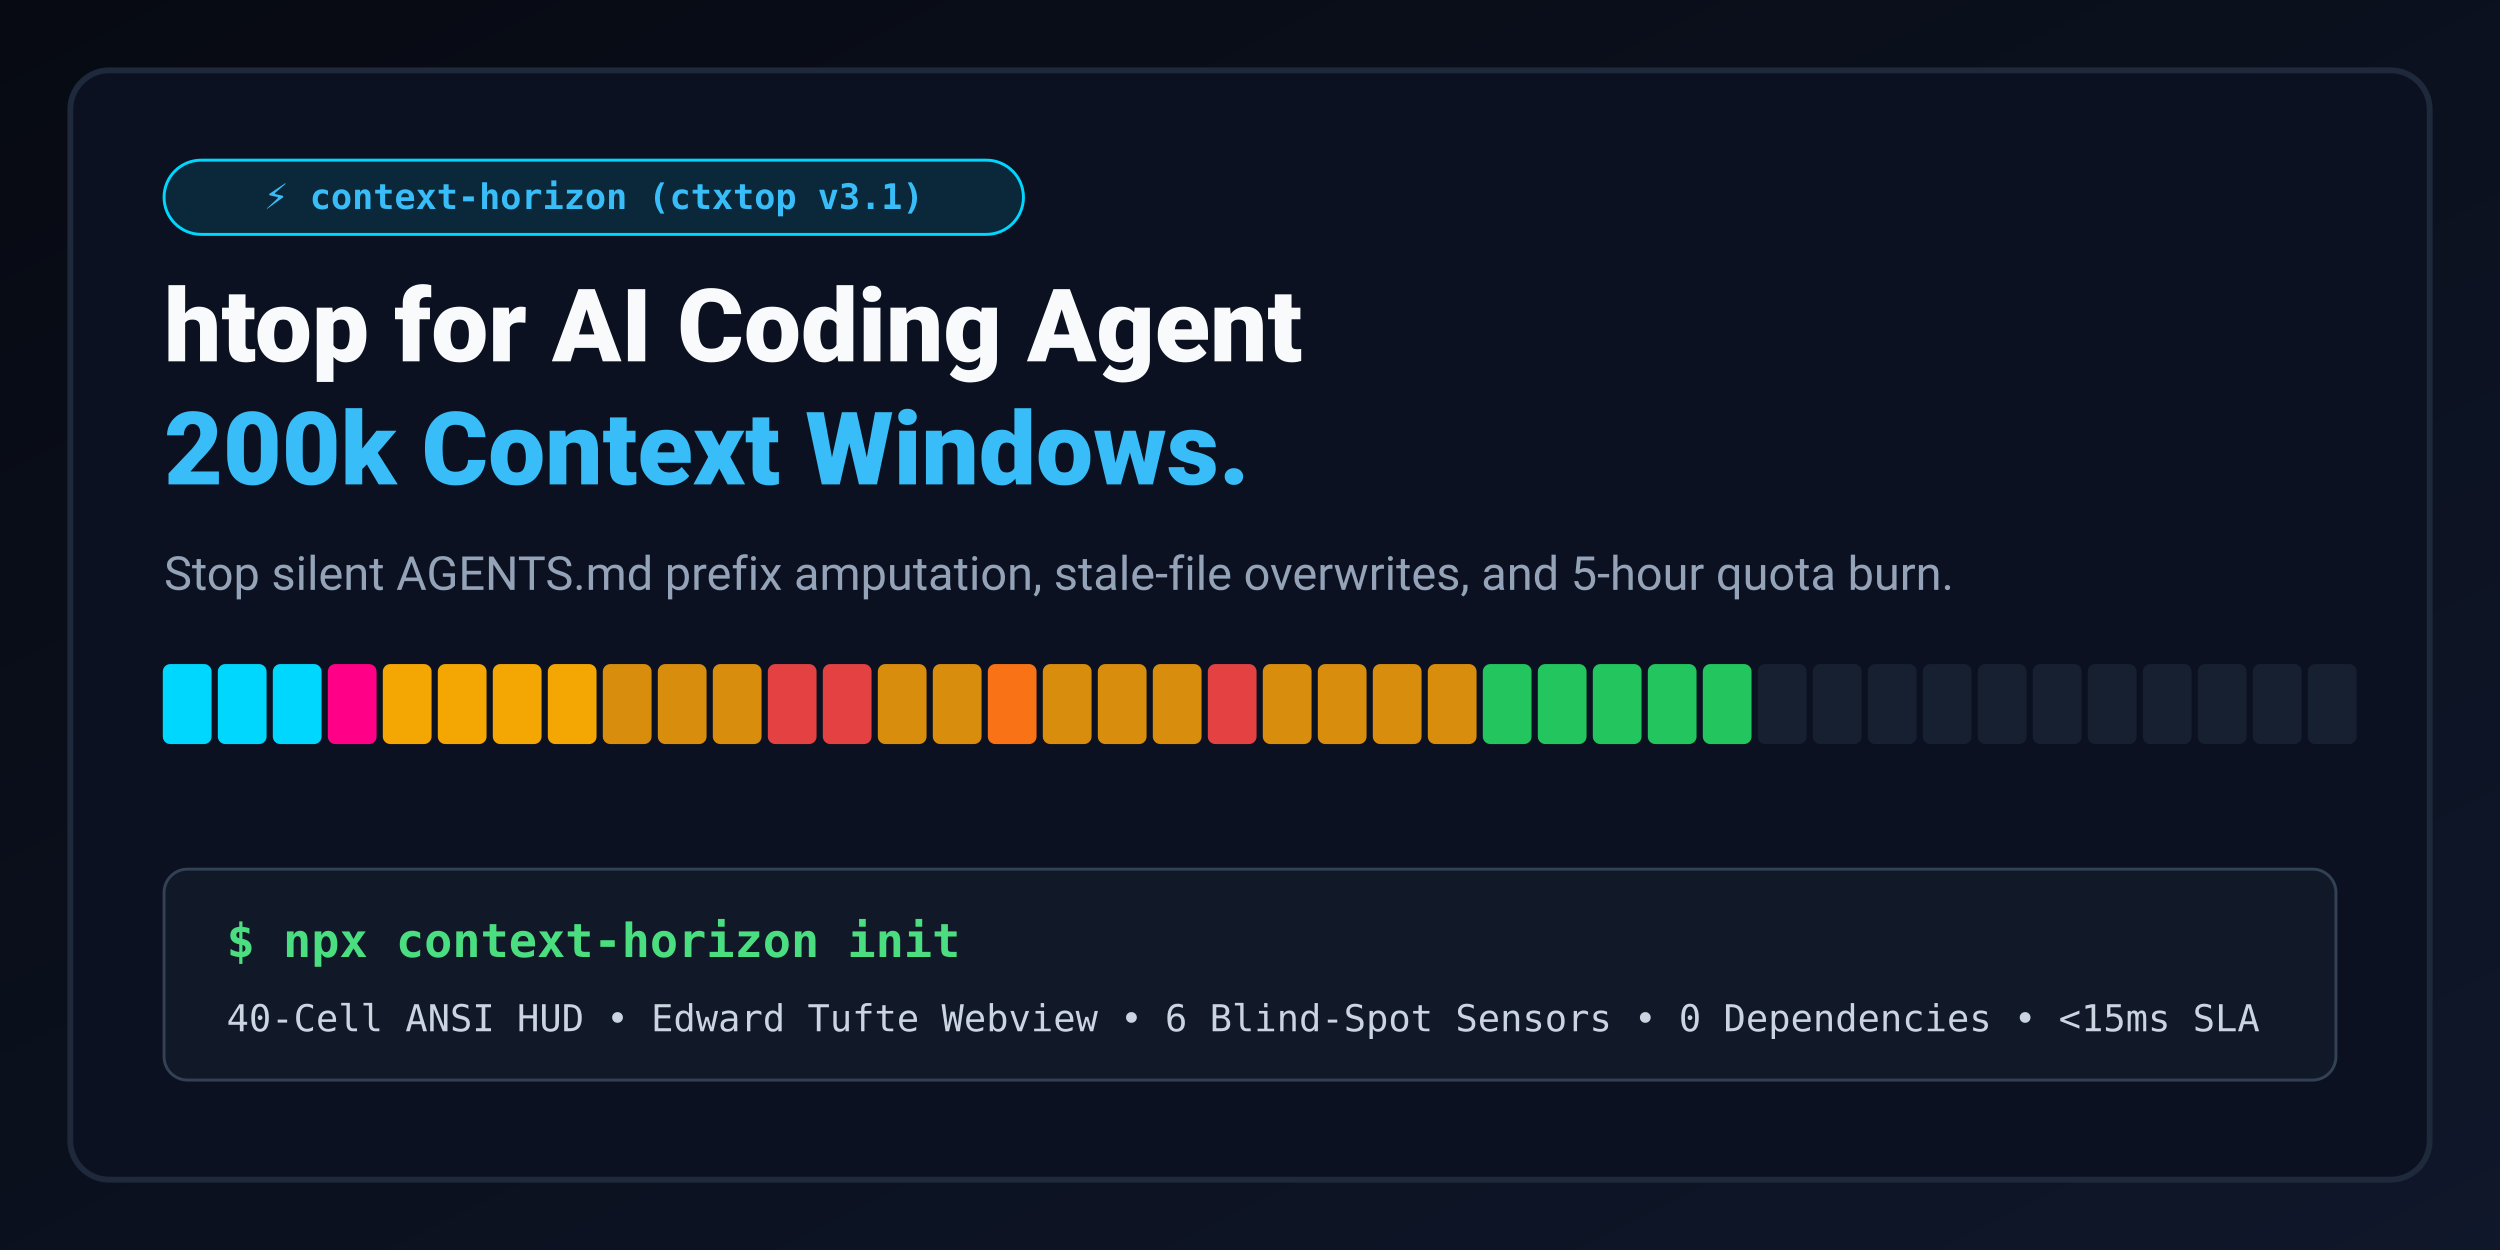
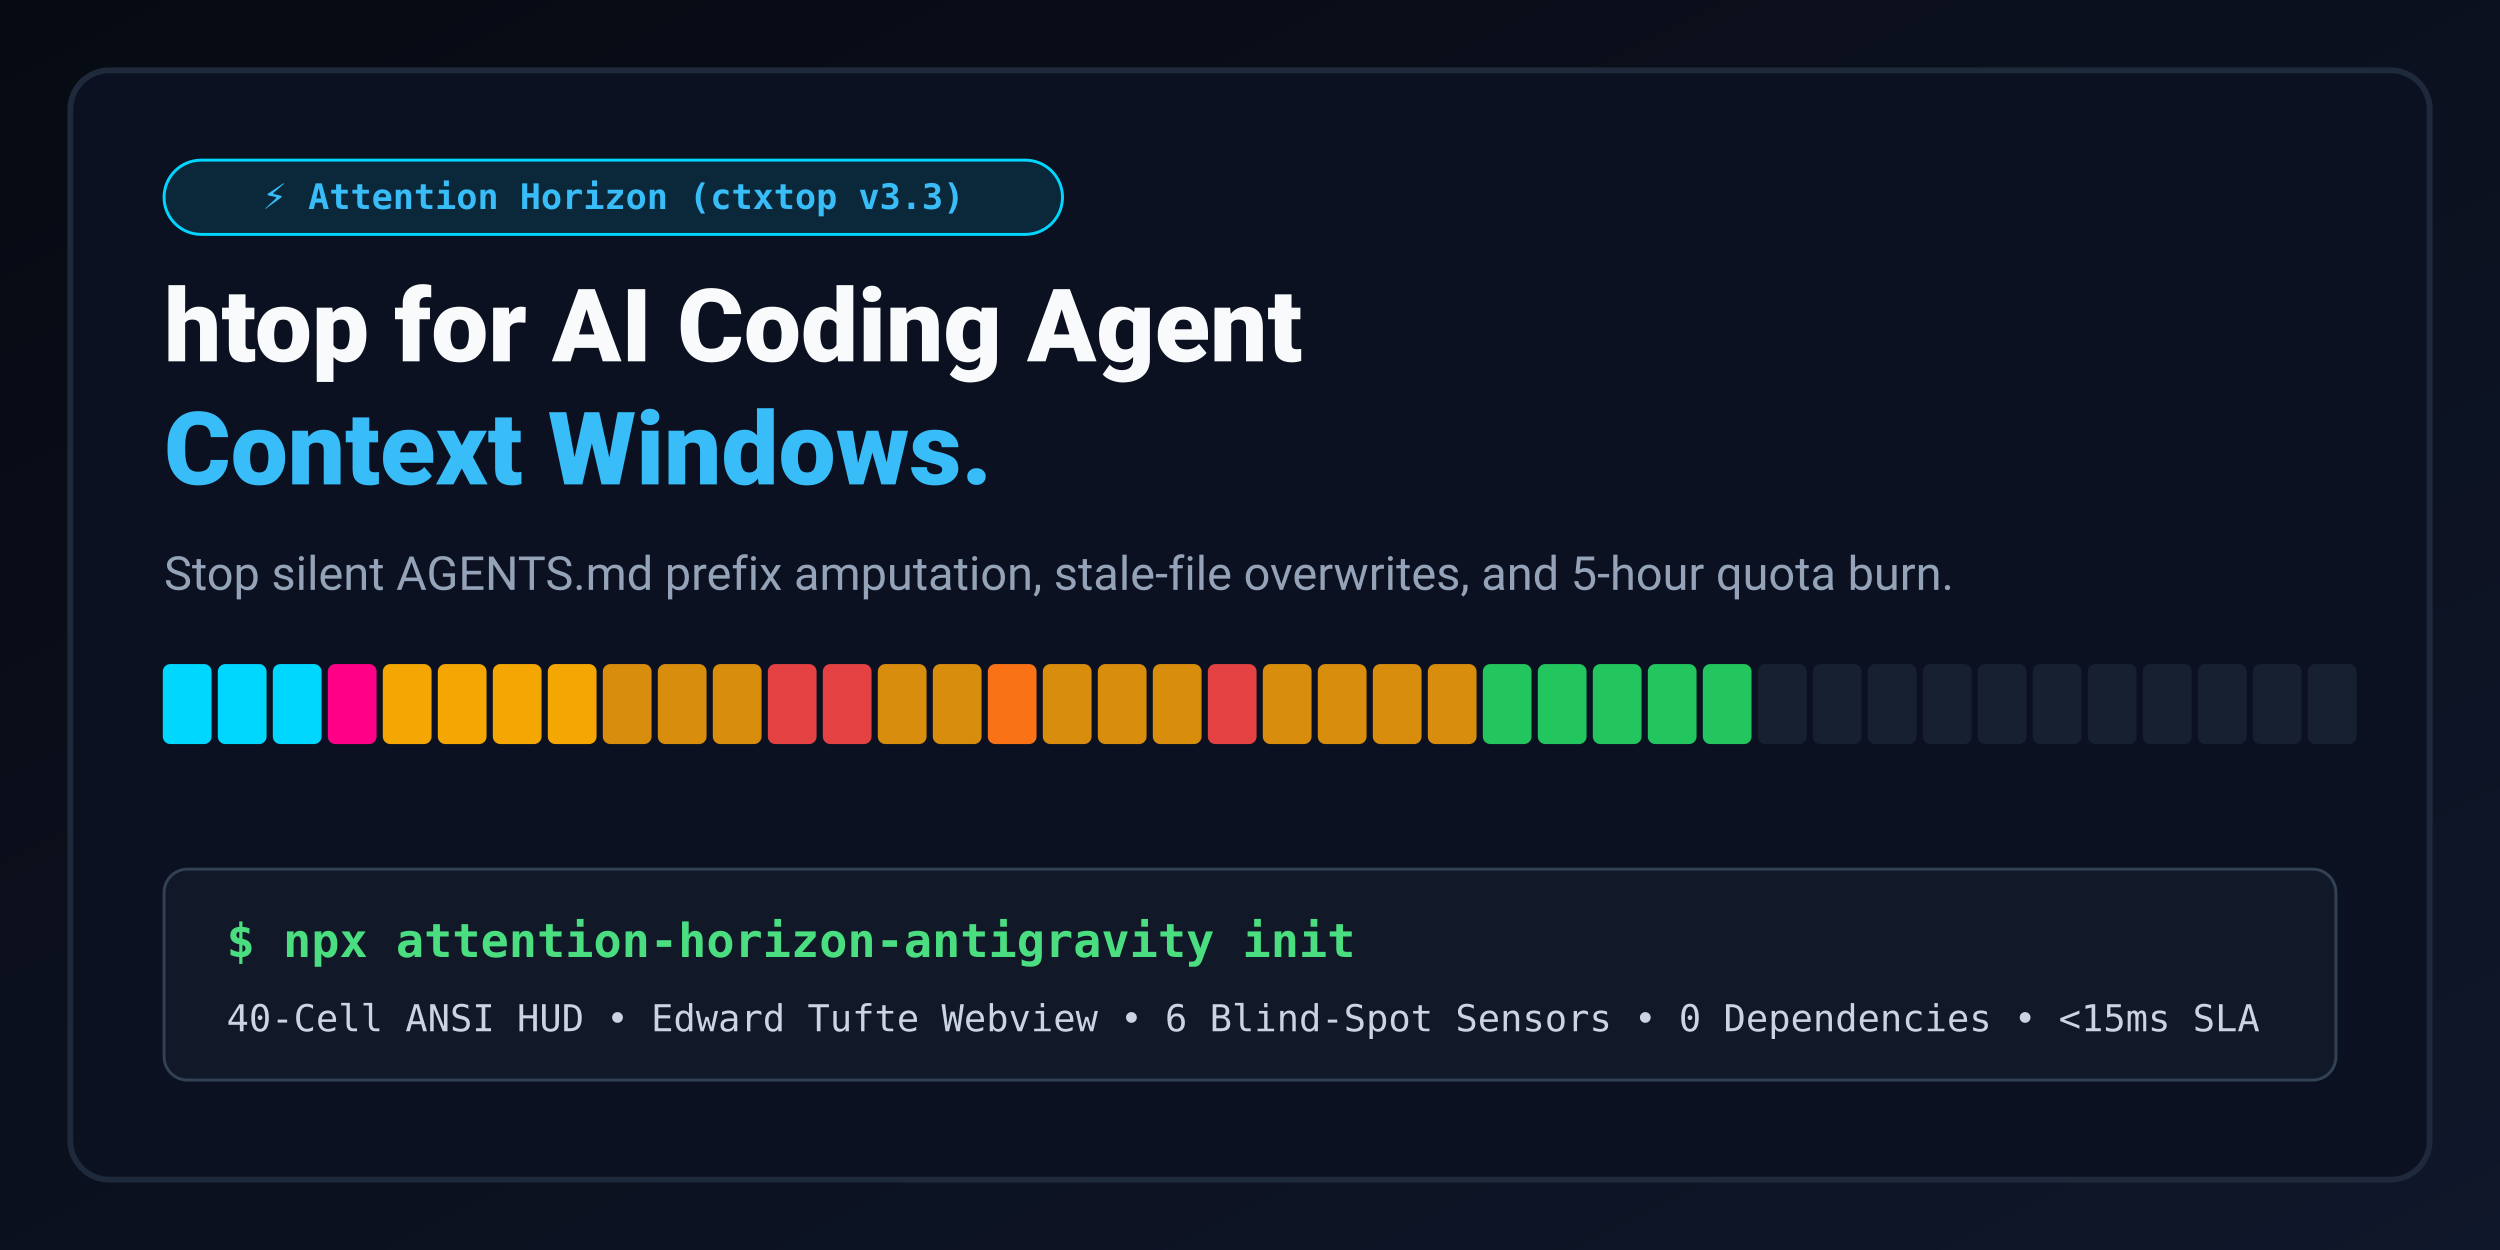
<svg xmlns="http://www.w3.org/2000/svg" viewBox="0 0 1280 640" width="1280" height="640">
  <defs>
    <linearGradient id="bg" x1="0" y1="0" x2="1" y2="1">
      <stop offset="0%" stop-color="#070a12" />
      <stop offset="100%" stop-color="#0f172a" />
    </linearGradient>
    <style>
      .mono { font-family: 'JetBrains Mono', 'Fira Code', Consolas, monospace; }
      .sans { font-family: -apple-system, BlinkMacSystemFont, 'Segoe UI', Roboto, sans-serif; }
    </style>
  </defs>
  <rect width="1280" height="640" fill="url(#bg)" />
  <rect x="36" y="36" width="1208" height="568" rx="20" fill="#0b1120" stroke="#1e293b" stroke-width="3" />
-   <rect x="84" y="82" width="440" height="38" rx="19" fill="#00d7ff" fill-opacity="0.12" stroke="#00d7ff" stroke-width="1.5" />
-   <text x="304" y="107" text-anchor="middle" fill="#38bdf8" font-size="18" font-weight="700" class="mono">⚡ context-horizon (ctxtop v3.1)</text>
+   <rect x="84" y="82" width="460" height="38" rx="19" fill="#00d7ff" fill-opacity="0.12" stroke="#00d7ff" stroke-width="1.5" />
+   <text x="314" y="107" text-anchor="middle" fill="#38bdf8" font-size="18" font-weight="700" class="mono">⚡ Attention Horizon (ctxtop v3.3)</text>
  <text x="84" y="185" fill="#f8fafc" font-size="52" font-weight="800" class="sans">htop for AI Coding Agent</text>
-   <text x="84" y="248" fill="#38bdf8" font-size="52" font-weight="800" class="sans">200k Context Windows.</text>
+   <text x="84" y="248" fill="#38bdf8" font-size="52" font-weight="800" class="sans">Context Windows.</text>
  <text x="84" y="302" fill="#94a3b8" font-size="24" class="sans">Stop silent AGENTS.md prefix amputation, stale-file overwrites, and 5-hour quota burn.</text>
  <g transform="translate(68, 340) scale(1.28)">
    <rect x="12" y="0" width="19.5" height="32" rx="3" fill="#00d7ff" fill-opacity="1" class="pulse-danger" />
    <rect x="34" y="0" width="19.5" height="32" rx="3" fill="#00d7ff" fill-opacity="1" class="pulse-danger" />
    <rect x="56" y="0" width="19.5" height="32" rx="3" fill="#00d7ff" fill-opacity="1" class="pulse-danger" />
    <rect x="78" y="0" width="19.5" height="32" rx="3" fill="#ff0087" fill-opacity="1" class="pulse-danger" />
    <rect x="100" y="0" width="19.5" height="32" rx="3" fill="#ffaf00" fill-opacity="0.95" class="pulse-danger" />
    <rect x="122" y="0" width="19.5" height="32" rx="3" fill="#ffaf00" fill-opacity="0.95" class="pulse-danger" />
    <rect x="144" y="0" width="19.5" height="32" rx="3" fill="#ffaf00" fill-opacity="0.95" class="pulse-danger" />
    <rect x="166" y="0" width="19.5" height="32" rx="3" fill="#ffaf00" fill-opacity="0.95" class="pulse-danger" />
    <rect x="188" y="0" width="19.5" height="32" rx="3" fill="#f59e0b" fill-opacity="0.88" class="" />
    <rect x="210" y="0" width="19.5" height="32" rx="3" fill="#f59e0b" fill-opacity="0.88" class="" />
    <rect x="232" y="0" width="19.5" height="32" rx="3" fill="#f59e0b" fill-opacity="0.88" class="" />
    <rect x="254" y="0" width="19.5" height="32" rx="3" fill="#ef4444" fill-opacity="0.95" class="" />
    <rect x="276" y="0" width="19.5" height="32" rx="3" fill="#ef4444" fill-opacity="0.95" class="" />
    <rect x="298" y="0" width="19.5" height="32" rx="3" fill="#f59e0b" fill-opacity="0.88" class="" />
    <rect x="320" y="0" width="19.5" height="32" rx="3" fill="#f59e0b" fill-opacity="0.88" class="" />
    <rect x="342" y="0" width="19.5" height="32" rx="3" fill="#f97316" fill-opacity="1" class="blink-amber" />
    <rect x="364" y="0" width="19.5" height="32" rx="3" fill="#f59e0b" fill-opacity="0.88" class="" />
    <rect x="386" y="0" width="19.5" height="32" rx="3" fill="#f59e0b" fill-opacity="0.88" class="" />
    <rect x="408" y="0" width="19.5" height="32" rx="3" fill="#f59e0b" fill-opacity="0.88" class="" />
    <rect x="430" y="0" width="19.5" height="32" rx="3" fill="#ef4444" fill-opacity="0.95" class="" />
    <rect x="452" y="0" width="19.5" height="32" rx="3" fill="#f59e0b" fill-opacity="0.88" class="" />
    <rect x="474" y="0" width="19.5" height="32" rx="3" fill="#f59e0b" fill-opacity="0.88" class="" />
    <rect x="496" y="0" width="19.5" height="32" rx="3" fill="#f59e0b" fill-opacity="0.88" class="" />
    <rect x="518" y="0" width="19.5" height="32" rx="3" fill="#f59e0b" fill-opacity="0.88" class="" />
    <rect x="540" y="0" width="19.5" height="32" rx="3" fill="#22c55e" fill-opacity="1" class="" />
    <rect x="562" y="0" width="19.5" height="32" rx="3" fill="#22c55e" fill-opacity="1" class="" />
    <rect x="584" y="0" width="19.5" height="32" rx="3" fill="#22c55e" fill-opacity="1" class="" />
    <rect x="606" y="0" width="19.5" height="32" rx="3" fill="#22c55e" fill-opacity="1" class="" />
    <rect x="628" y="0" width="19.5" height="32" rx="3" fill="#22c55e" fill-opacity="1" class="" />
    <rect x="650" y="0" width="19.5" height="32" rx="3" fill="#1e293b" fill-opacity="0.65" class="" />
    <rect x="672" y="0" width="19.5" height="32" rx="3" fill="#1e293b" fill-opacity="0.65" class="" />
    <rect x="694" y="0" width="19.5" height="32" rx="3" fill="#1e293b" fill-opacity="0.65" class="" />
    <rect x="716" y="0" width="19.5" height="32" rx="3" fill="#1e293b" fill-opacity="0.65" class="" />
    <rect x="738" y="0" width="19.5" height="32" rx="3" fill="#1e293b" fill-opacity="0.65" class="" />
    <rect x="760" y="0" width="19.5" height="32" rx="3" fill="#1e293b" fill-opacity="0.65" class="" />
    <rect x="782" y="0" width="19.5" height="32" rx="3" fill="#1e293b" fill-opacity="0.65" class="" />
    <rect x="804" y="0" width="19.5" height="32" rx="3" fill="#1e293b" fill-opacity="0.65" class="" />
    <rect x="826" y="0" width="19.5" height="32" rx="3" fill="#1e293b" fill-opacity="0.65" class="" />
    <rect x="848" y="0" width="19.5" height="32" rx="3" fill="#1e293b" fill-opacity="0.65" class="" />
    <rect x="870" y="0" width="19.5" height="32" rx="3" fill="#1e293b" fill-opacity="0.65" class="" />
  </g>
  <rect x="84" y="445" width="1112" height="108" rx="12" fill="#111827" stroke="#334155" stroke-width="1.5" />
-   <text x="116" y="490" fill="#4ade80" font-size="24" font-weight="700" class="mono">$ npx context-horizon init</text>
+   <text x="116" y="490" fill="#4ade80" font-size="24" font-weight="700" class="mono">$ npx attention-horizon-antigravity init</text>
  <text x="116" y="528" fill="#cbd5e1" font-size="19" class="mono">40-Cell ANSI HUD  •  Edward Tufte Webview  •  6 Blind-Spot Sensors  •  0 Dependencies  •  &lt;15ms SLA</text>
</svg>
